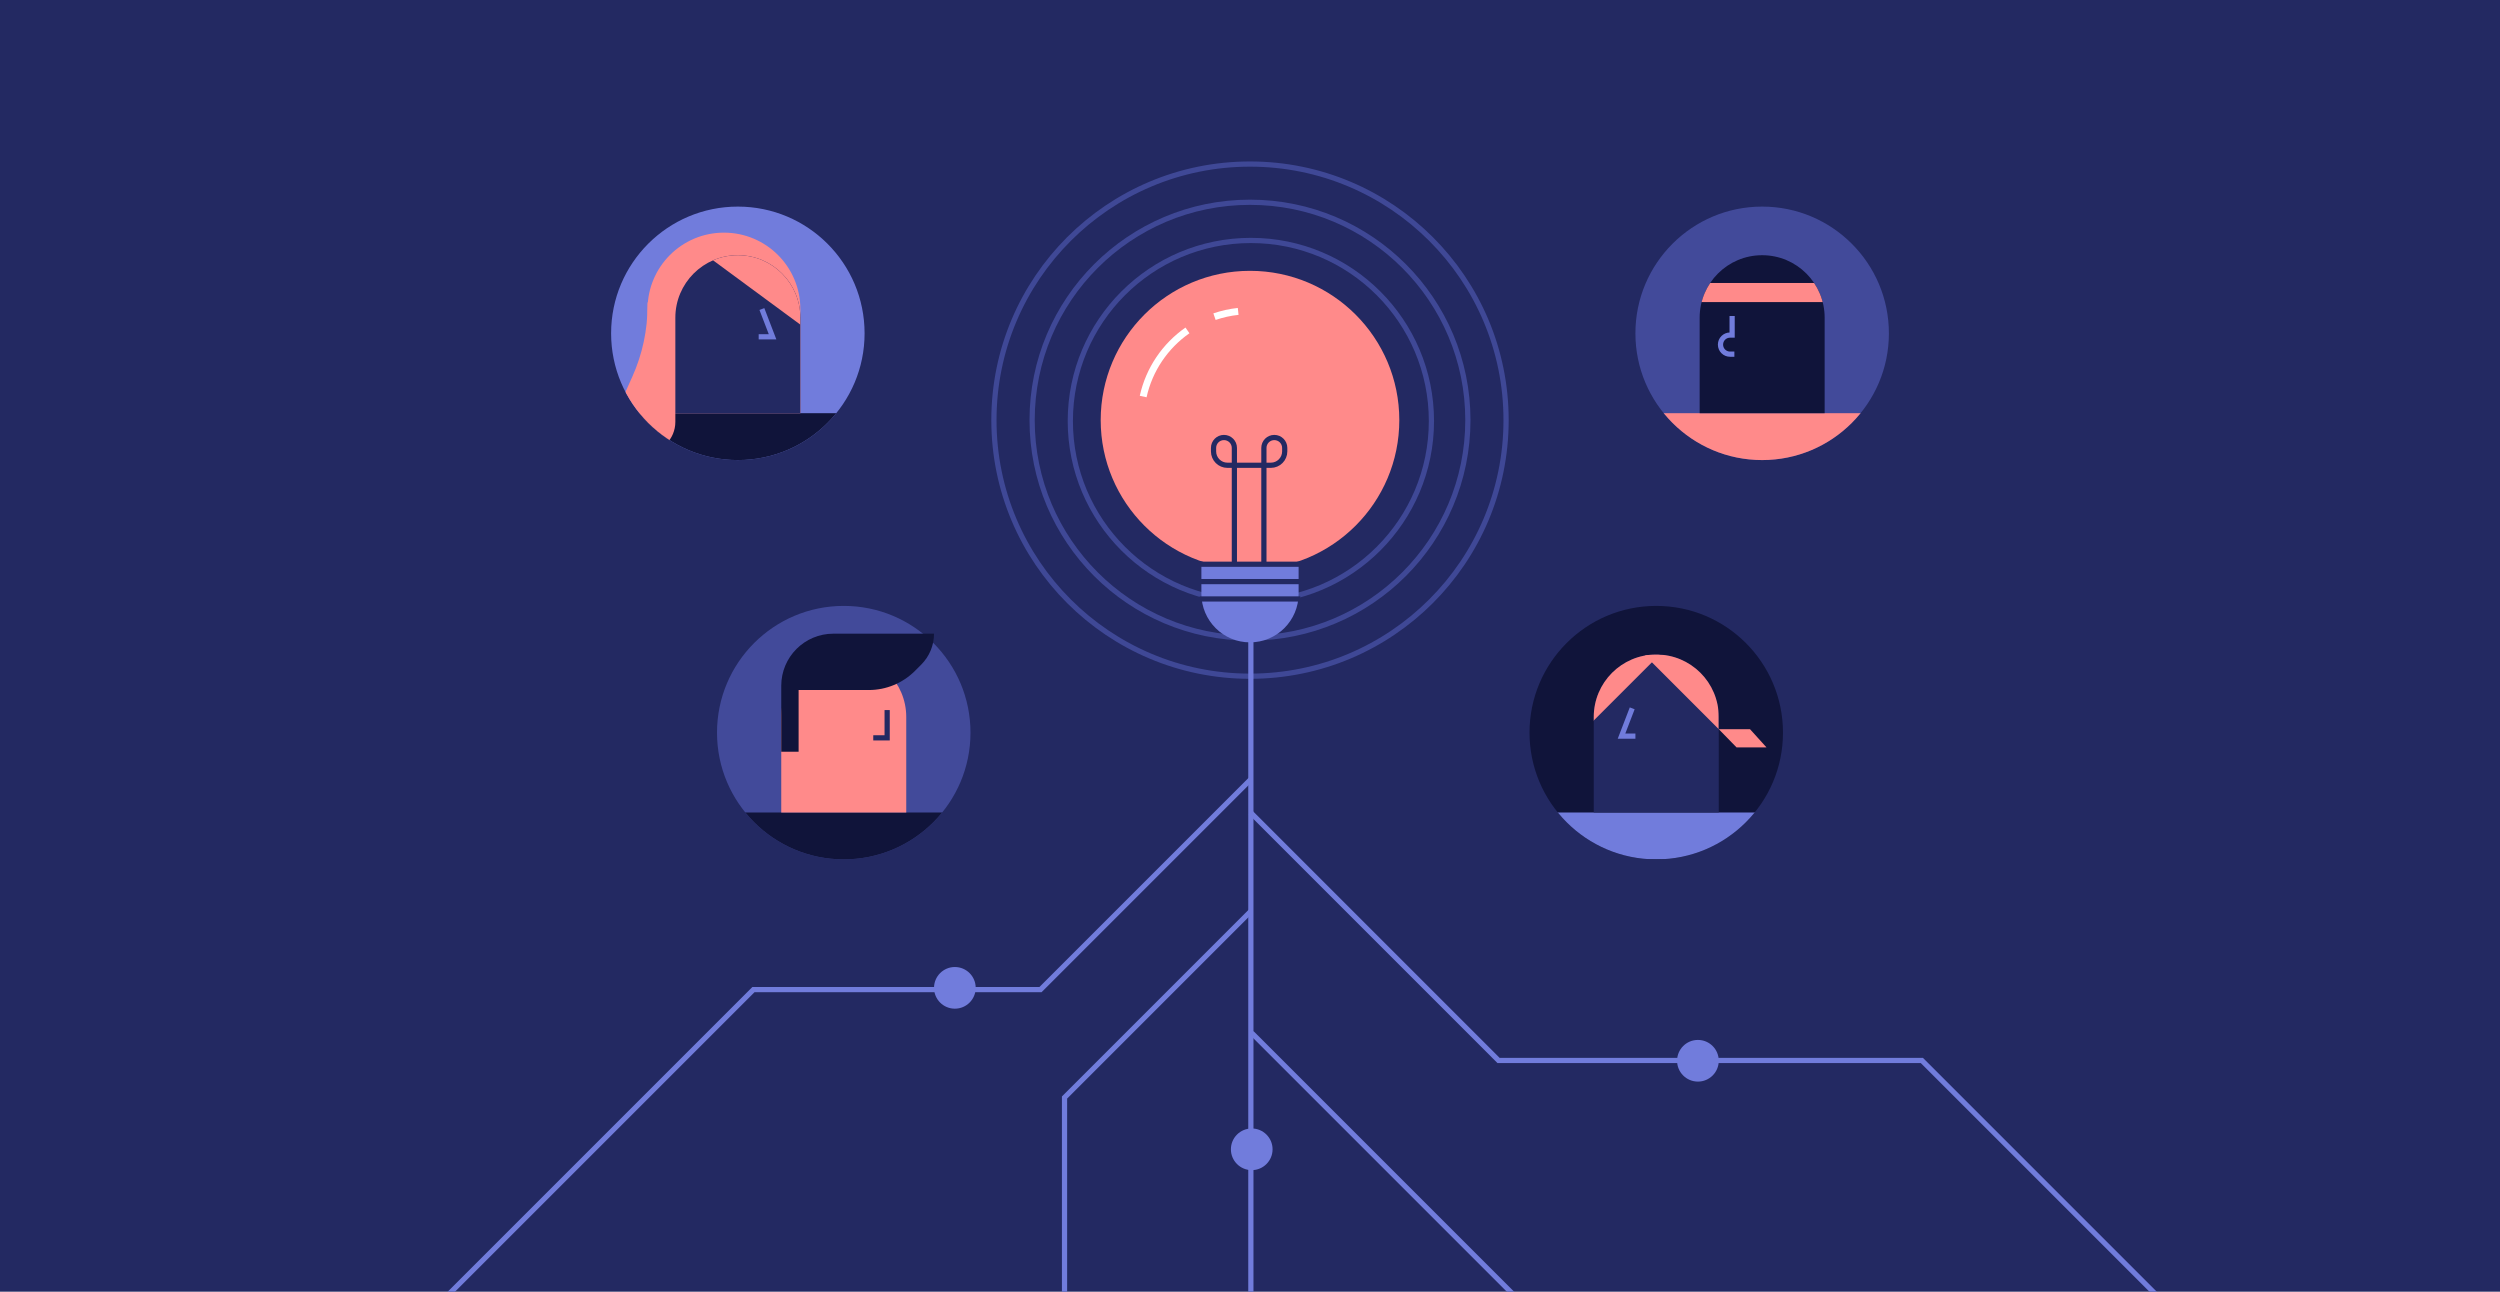
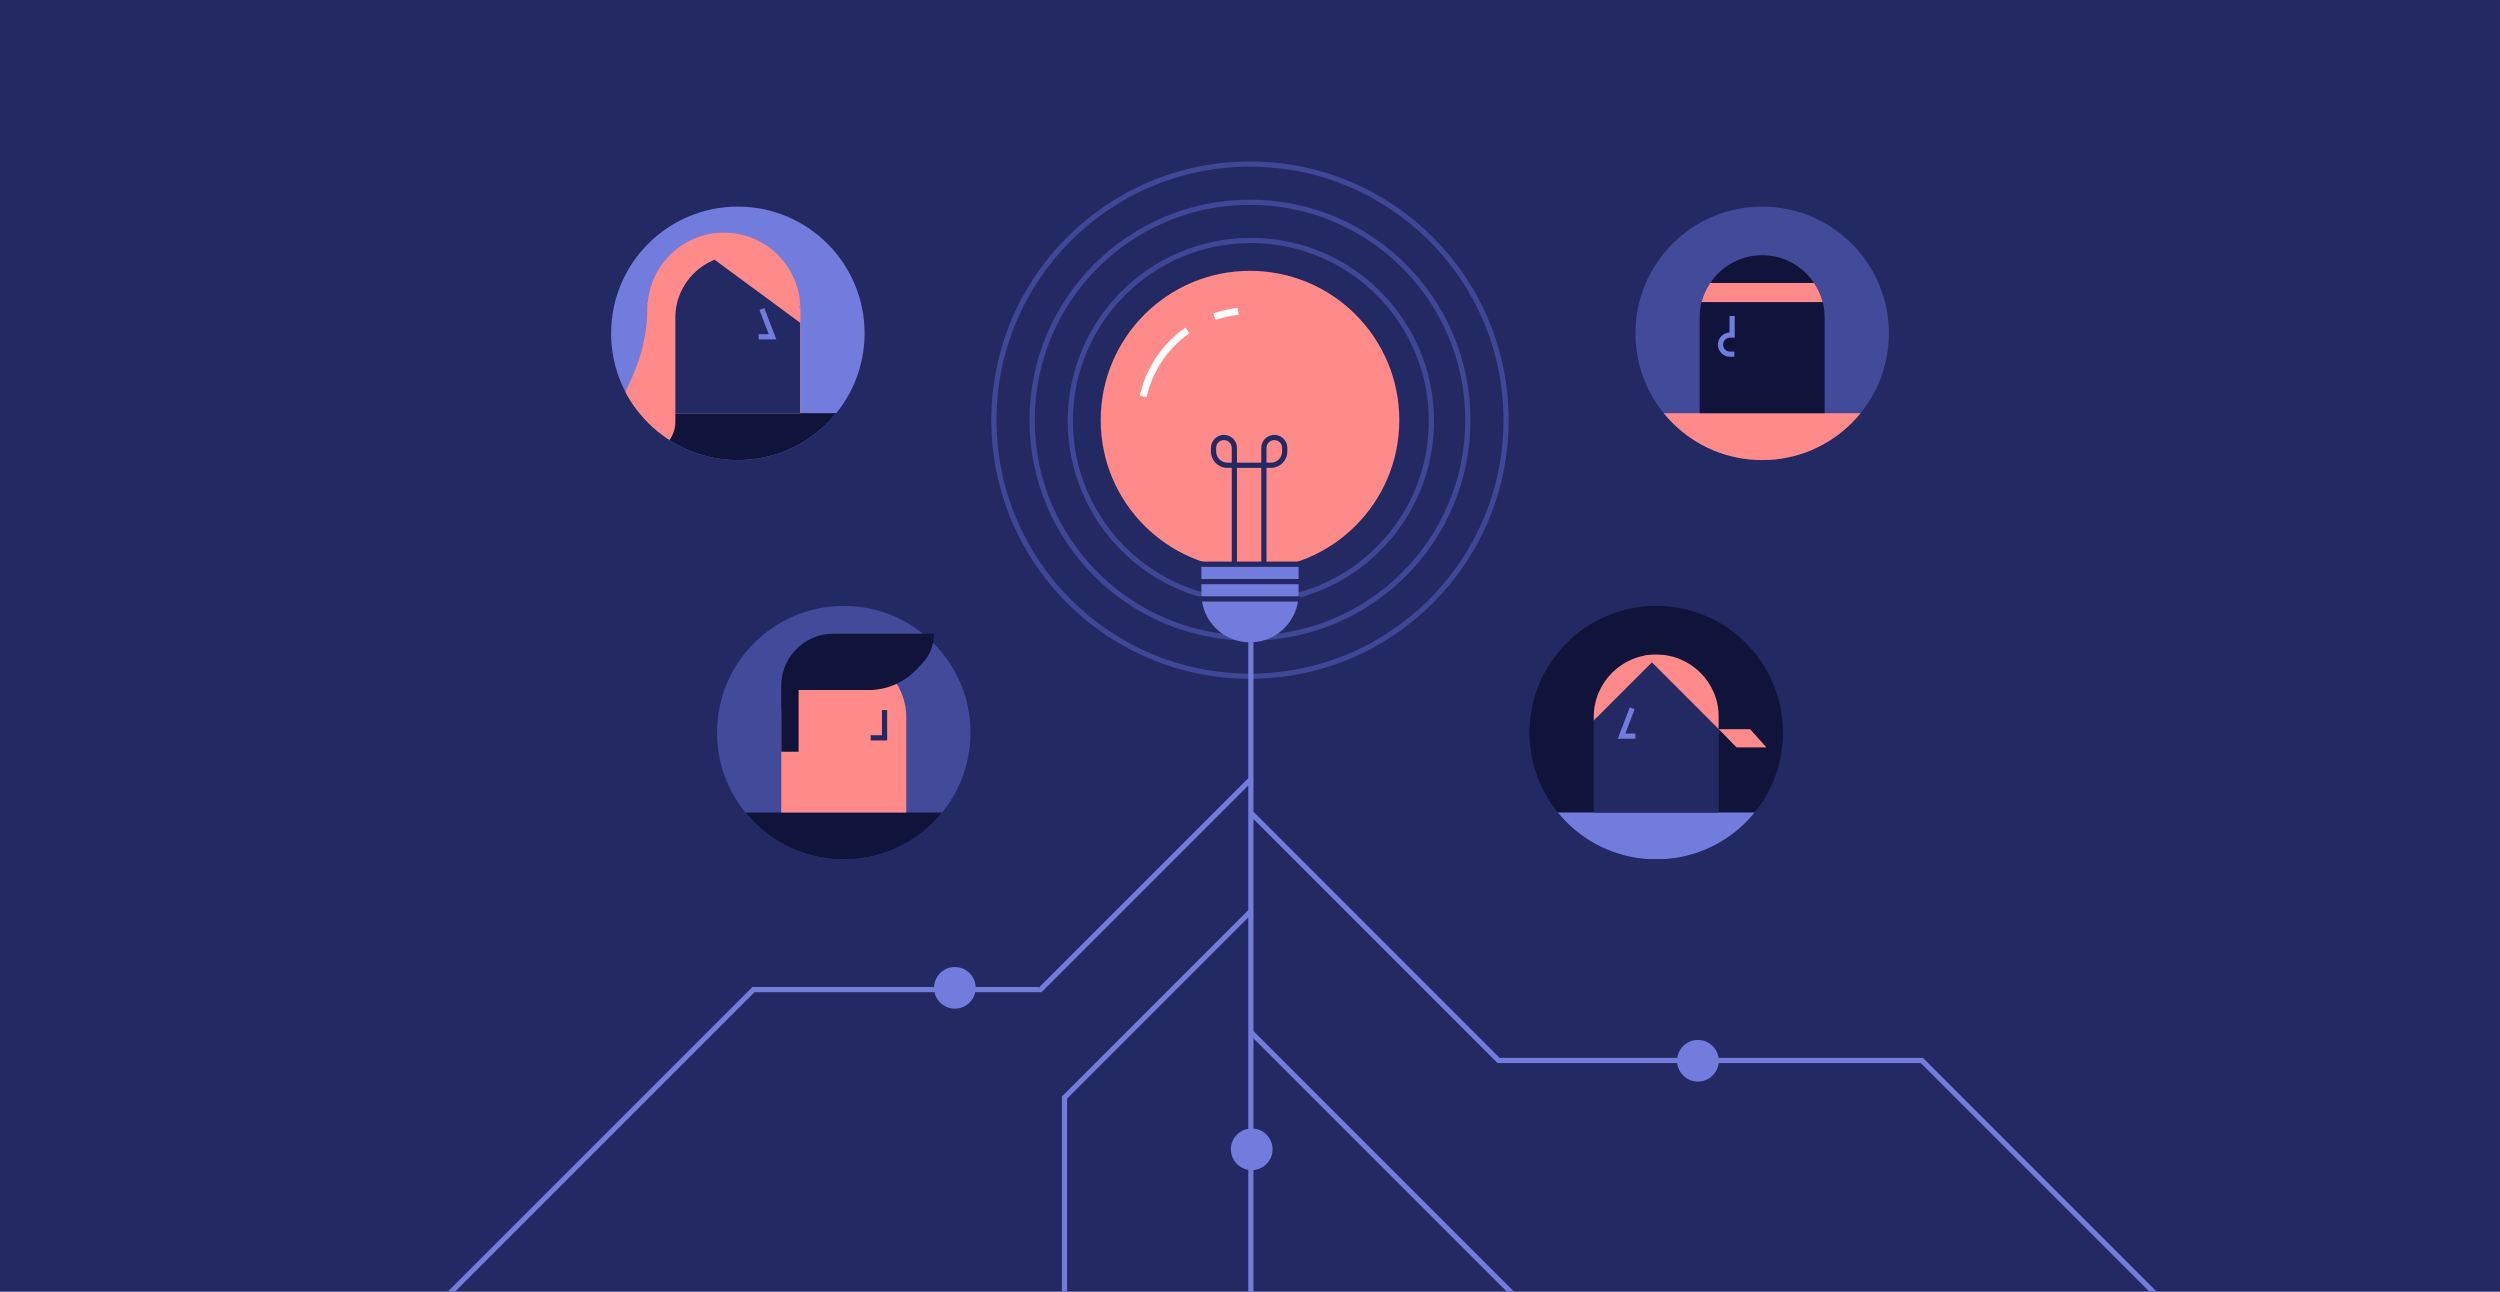
- <svg xmlns="http://www.w3.org/2000/svg" xmlns:xlink="http://www.w3.org/1999/xlink" width="1440px" height="744px" viewBox="0 0 1440 744" version="1.1">
+ <svg xmlns="http://www.w3.org/2000/svg" xmlns:xlink="http://www.w3.org/1999/xlink" width="1440" height="744" viewBox="0 0 1440 744">
  <defs>
-     <rect id="path-1" x="0" y="0" width="1440" height="744" />
-     <circle id="path-3" cx="73" cy="73" r="73" />
-     <circle id="path-5" cx="73" cy="73" r="73" />
-     <path d="M36,0 L36,0 C55.882,-3.65231026e-15 72,16.118 72,36 L72,91 L0,91 L0,36 C-2.4348735e-15,16.118 16.118,3.65231026e-15 36,0 Z" id="path-7" />
-     <circle id="path-9" cx="73" cy="73" r="73" />
-     <path d="M44,0 L44,0 C68.301,-4.46393476e-15 88,19.699 88,44 L88,104 L0,104 L0,44 C-2.9759565e-15,19.699 19.699,4.46393476e-15 44,0 Z" id="path-11" />
-     <path d="M36,13 L36,13 C55.882,13 72,29.118 72,49 L72,104 L0,104 L0,49 C-2.4348735e-15,29.118 16.118,13 36,13 Z" id="path-13" />
-     <circle id="path-15" cx="73" cy="73" r="73" />
-     <path d="M36,0 L36,0 C55.882,-3.65231026e-15 72,16.118 72,36 L72,91 L0,91 L0,36 C-2.4348735e-15,16.118 16.118,3.65231026e-15 36,0 Z" id="path-17" />
+     <rect id="cover-knowledge-a" width="1440" height="744" />
+     <circle id="cover-knowledge-c" cx="73" cy="73" r="73" />
+     <circle id="cover-knowledge-e" cx="73" cy="73" r="73" />
+     <path id="cover-knowledge-g" d="M36,0 L36,0 C55.882,-3.65231026e-15 72,16.118 72,36 L72,91 L0,91 L0,36 C-2.4348735e-15,16.118 16.118,3.65231026e-15 36,0 Z" />
+     <circle id="cover-knowledge-i" cx="73" cy="73" r="73" />
+     <path id="cover-knowledge-k" d="M44,0 L44,0 C68.301,-4.46393476e-15 88,19.699 88,44 L88,104 L0,104 L0,44 C-2.9759565e-15,19.699 19.699,4.46393476e-15 44,0 Z" />
+     <path id="cover-knowledge-m" d="M50.287,14.946 L0,52 L0,48 C-2.4348735e-15,28.118 16.118,12 36,12 C41.076,12 45.907,13.051 50.287,14.946 Z" />
+     <circle id="cover-knowledge-n" cx="73" cy="73" r="73" />
+     <path id="cover-knowledge-p" d="M36,0 L36,0 C55.882,-3.65231026e-15 72,16.118 72,36 L72,91 L0,91 L0,36 C-2.4348735e-15,16.118 16.118,3.65231026e-15 36,0 Z" />
  </defs>
-   <g id="Projects" stroke="none" stroke-width="1" fill="none" fill-rule="evenodd">
-     <g id="Knowledge" transform="translate(0, -360)">
-       <g id="Group-15" transform="translate(0, 360)">
-         <mask id="mask-2" fill="white">
-           <use xlink:href="#path-1" />
+   <g fill="none" fill-rule="evenodd">
+     <mask id="cover-knowledge-b" fill="#fff">
+       <use xlink:href="#cover-knowledge-a" />
+     </mask>
+     <use fill="#232962" xlink:href="#cover-knowledge-a" />
+     <g mask="url(#cover-knowledge-b)">
+       <g transform="translate(571 93)">
+         <path fill="#3F4896" fill-rule="nonzero" d="M149.5,252 C206.109,252 252,206.109 252,149.5 C252,92.891 206.109,47 149.5,47 C92.891,47 47,92.891 47,149.5 C47,206.109 92.891,252 149.5,252 Z M149.5,255 C91.234,255 44,207.766 44,149.5 C44,91.234 91.234,44 149.5,44 C207.766,44 255,91.234 255,149.5 C255,207.766 207.766,255 149.5,255 Z M149,273 C217.483,273 273,217.483 273,149 C273,80.517 217.483,25 149,25 C80.517,25 25,80.517 25,149 C25,217.483 80.517,273 149,273 Z M149,276 C78.86,276 22,219.14 22,149 C22,78.86 78.86,22 149,22 C219.14,22 276,78.86 276,149 C276,219.14 219.14,276 149,276 Z M149,295 C229.634,295 295,229.634 295,149 C295,68.366 229.634,3 149,3 C68.366,3 3,68.366 3,149 C3,229.634 68.366,295 149,295 Z M149,298 C66.71,298 0,231.29 0,149 C0,66.71 66.71,0 149,0 C231.29,0 298,66.71 298,149 C298,231.29 231.29,298 149,298 Z" />
+         <g transform="translate(63 63)">
+           <circle cx="86" cy="86" r="86" fill="#FF8A8A" />
+           <path fill="#FFF" fill-rule="nonzero" d="M78.974,21.375 L79.402,25.353 C74.878,25.839 70.457,26.825 66.199,28.285 L64.902,24.501 C69.44,22.945 74.153,21.894 78.974,21.375 Z M48.831,32.669 L51.121,35.949 C38.596,44.694 29.721,57.848 26.425,72.832 L22.518,71.973 C26.032,56.001 35.487,41.986 48.831,32.669 Z" />
+           <path fill="#717CDC" d="M58,168 L114,168 L114,186 C114,201.464 101.464,214 86,214 L86,214 C70.536,214 58,201.464 58,186 L58,168 Z" />
+           <path fill="#232962" fill-rule="nonzero" d="M75.5,167.5 L75.5,113.5 L73,113.5 C67.753,113.5 63.5,109.247 63.5,104 L63.5,102 C63.5,97.858 66.858,94.5 71,94.5 C75.142,94.5 78.5,97.858 78.5,102 L78.5,110.5 L92.5,110.5 L92.5,102 C92.5,97.858 95.858,94.5 100,94.5 C104.142,94.5 107.5,97.858 107.5,102 L107.5,104 C107.5,109.247 103.247,113.5 98,113.5 L95.5,113.5 L95.5,167.5 L115,167.5 L115,170.5 L57,170.5 L57,167.5 L75.5,167.5 Z M78.5,167.5 L92.5,167.5 L92.5,113.5 L78.5,113.5 L78.5,167.5 Z M57,180.5 L57,177.5 L115,177.5 L115,180.5 L57,180.5 Z M57,190.5 L57,187.5 L115,187.5 L115,190.5 L57,190.5 Z M98,110.5 C101.59,110.5 104.5,107.59 104.5,104 L104.5,102 C104.5,99.515 102.485,97.5 100,97.5 C97.515,97.5 95.5,99.515 95.5,102 L95.5,110.5 L98,110.5 Z M75.5,102 C75.5,99.515 73.485,97.5 71,97.5 C68.515,97.5 66.5,99.515 66.5,102 L66.5,104 C66.5,107.59 69.41,110.5 73,110.5 L75.5,110.5 L75.5,102 Z" />
+         </g>
+       </g>
+     </g>
+     <g fill="#717CDC" mask="url(#cover-knowledge-b)">
+       <g transform="translate(241 361)">
+         <path fill-rule="nonzero" d="M481,237.121 L481,385.133 L478,385.133 L478,167.455 L373.667,271.788 L373.667,386 L370.667,386 L370.667,270.545 L478,163.212 L478,91.455 L358.955,210.5 L193.621,210.5 L1.061,403.061 L-1.061,400.939 L192.379,207.5 L357.712,207.5 L478,87.212 L478,-1.42108547e-13 L481,-1.42108547e-13 L481,106.545 L622.788,248.333 L866.621,248.333 L1008.644,390.356 L1006.523,392.477 L865.379,251.333 L621.545,251.333 L481,110.788 L481,233 L481.061,232.939 L680.061,431.939 L677.939,434.061 L481,237.121 Z M358.333,207.5 L357.712,207.5 L357.273,207.939 L358.333,207.5 Z" />
+         <circle cx="737" cy="250" r="12" />
+         <circle cx="309" cy="208" r="12" />
+         <circle cx="480" cy="301" r="12" />
+       </g>
+     </g>
+     <g mask="url(#cover-knowledge-b)">
+       <g transform="translate(413 349)">
+         <mask id="cover-knowledge-d" fill="#fff">
+           <use xlink:href="#cover-knowledge-c" />
        </mask>
-         <use id="Rectangle-3" fill="#232962" xlink:href="#path-1" />
-         <g id="lightbulb" mask="url(#mask-2)">
-           <g transform="translate(571, 93)">
-             <circle id="Oval" stroke="#3F4896" stroke-width="3" cx="149.5" cy="149.5" r="104" />
-             <circle id="Oval-Copy" stroke="#3F4896" stroke-width="3" cx="149" cy="149" r="125.5" />
-             <circle id="Oval-Copy-2" stroke="#3F4896" stroke-width="3" cx="149" cy="149" r="147.5" />
-             <g id="Group-24" stroke="none" stroke-width="1" fill-rule="evenodd" transform="translate(63, 63)">
-               <circle id="Oval" fill="#FF8A8A" cx="86" cy="86" r="86" />
-               <path d="M79.188,23.364 C74.466,23.872 69.901,24.901 65.55,26.393 M49.976,34.309 C37.226,43.211 27.924,56.71 24.471,72.402" id="Shape" stroke="#FFFFFF" stroke-width="4" />
-               <path d="M58,168 L114,168 L114,186 C114,201.464 101.464,214 86,214 L86,214 C70.536,214 58,201.464 58,186 L58,168 Z" id="Rectangle" fill="#717CDC" />
-               <path d="M57,169 L115,169" id="Path-12" stroke="#232962" stroke-width="3" />
-               <path d="M57,179 L115,179" id="Path-12-Copy" stroke="#232962" stroke-width="3" />
-               <path d="M57,189 L115,189" id="Path-12-Copy-2" stroke="#232962" stroke-width="3" />
-               <path d="M77,170 L77,102 C77,98.686 74.314,96 71,96 L71,96 C67.686,96 65,98.686 65,102 L65,104 C65,108.418 68.582,112 73,112 L98,112 C102.418,112 106,108.418 106,104 L106,102 C106,98.686 103.314,96 100,96 L100,96 C96.686,96 94,98.686 94,102 L94,170" id="Path-13" stroke="#232962" stroke-width="3" />
-             </g>
-           </g>
+         <use fill="#424A9A" xlink:href="#cover-knowledge-c" />
+         <rect width="122" height="28" x="11" y="119" fill="#10143A" mask="url(#cover-knowledge-d)" />
+         <path fill="#FF8A8A" d="M73,28 L73,28 C92.882,28 109,44.118 109,64 L109,119 L37,119 L37,64 C37,44.118 53.118,28 73,28 Z" />
+         <polygon fill="#232962" fill-rule="nonzero" points="91.5 74.5 98 74.5 98 77.5 88.5 77.5 88.5 60 91.5 60" transform="matrix(-1 0 0 1 186.5 0)" />
+         <path fill="#10143A" d="M37,84 L47,84 L47,48.453 L87.444,48.453 C97.404,48.453 106.957,44.496 114,37.453 L117.609,33.845 C122.341,29.112 125,22.693 125,16 L67,16 C50.431,16 37,29.431 37,46 L37,84 Z" />
+       </g>
+     </g>
+     <g mask="url(#cover-knowledge-b)">
+       <g transform="matrix(-1 0 0 1 1088 119)">
+         <mask id="cover-knowledge-f" fill="#fff">
+           <use xlink:href="#cover-knowledge-e" />
+         </mask>
+         <use fill="#424A9A" xlink:href="#cover-knowledge-e" />
+         <rect width="122" height="28" x="11" y="119" fill="#FF8A8A" mask="url(#cover-knowledge-f)" />
+         <g transform="translate(37 28)">
+           <mask id="cover-knowledge-h" fill="#fff">
+             <use xlink:href="#cover-knowledge-g" />
+           </mask>
+           <use fill="#10143A" xlink:href="#cover-knowledge-g" />
+           <rect width="72" height="11" y="16" fill="#FF8A8A" mask="url(#cover-knowledge-h)" />
        </g>
-         <g id="circuitry" mask="url(#mask-2)">
-           <g transform="translate(241, 361)">
-             <path d="M479.5,0 L479.5,385.133" id="Path-7" stroke="#717CDC" stroke-width="3" fill="none" />
-             <polyline id="Path-8" stroke="#717CDC" stroke-width="3" fill="none" points="479.333 164 372.167 271.167 372.167 386" />
-             <polyline id="Path-9" stroke="#717CDC" stroke-width="3" fill="none" points="479.333 88 358.333 209 193 209 0 402" />
-             <polyline id="Path-10" stroke="#717CDC" stroke-width="3" fill="none" points="479.333 107 622.167 249.833 866 249.833 1007.583 391.417" />
-             <path d="M480,234 L679,433" id="Path-14-Copy-2" stroke="#717CDC" stroke-width="3" fill="none" />
-             <circle id="Oval-Copy-3" stroke="none" fill="#717CDC" fill-rule="evenodd" cx="737" cy="250" r="12" />
-             <circle id="Oval-Copy-5" stroke="none" fill="#717CDC" fill-rule="evenodd" cx="309" cy="208" r="12" />
-             <circle id="Oval-Copy-4" stroke="none" fill="#717CDC" fill-rule="evenodd" cx="480" cy="301" r="12" />
-           </g>
+         <path fill="#717CDC" fill-rule="nonzero" d="M98.5,79.5 C98.5,83.366 95.366,86.5 91.5,86.5 L89,86.5 L89,83.5 L91.5,83.5 C93.709,83.5 95.5,81.709 95.5,79.5 C95.5,77.291 93.709,75.5 91.5,75.5 L88.797,75.5 L88.797,63 L91.797,63 L91.797,72.506 C95.525,72.662 98.5,75.734 98.5,79.5 Z" />
+       </g>
+     </g>
+     <g mask="url(#cover-knowledge-b)">
+       <g transform="matrix(-1 0 0 1 498 119)">
+         <mask id="cover-knowledge-j" fill="#fff">
+           <use xlink:href="#cover-knowledge-i" />
+         </mask>
+         <use fill="#717CDC" xlink:href="#cover-knowledge-i" />
+         <rect width="122" height="27" x="12" y="119" fill="#10143A" mask="url(#cover-knowledge-j)" />
+         <path fill="#FF8A8A" d="M125,55 L125,56.999 C125,71.099 127.982,85.041 133.751,97.908 L141.114,114.331 C143.676,120.046 145,126.237 145,132.5 L145,132.5 C145,137.747 140.747,142 135.5,142 L127,142 C117.059,142 109,133.941 109,124 L109,77 L125,55 Z" mask="url(#cover-knowledge-j)" />
+         <g transform="translate(37 15)">
+           <mask id="cover-knowledge-l" fill="#fff">
+             <use xlink:href="#cover-knowledge-k" />
+           </mask>
+           <use fill="#FF8A8A" xlink:href="#cover-knowledge-k" />
+           <path fill="#232962" d="M36,13 L36,13 C55.882,13 72,29.118 72,49 L72,104 L0,104 L0,49 C-2.4348735e-15,29.118 16.118,13 36,13 Z" mask="url(#cover-knowledge-l)" />
+           <use fill="#FF8A8A" xlink:href="#cover-knowledge-m" />
        </g>
-         <g id="Group-12" mask="url(#mask-2)">
-           <g transform="translate(413, 349)">
-             <g id="Group-11" stroke="none" stroke-width="1" fill="none" fill-rule="evenodd">
-               <mask id="mask-4" fill="white">
-                 <use xlink:href="#path-3" />
-               </mask>
-               <use id="Oval" fill="#424A9A" xlink:href="#path-3" />
-               <rect id="Rectangle" fill="#10143A" mask="url(#mask-4)" x="11" y="119" width="122" height="28" />
-             </g>
-             <path d="M73,28 L73,28 C92.882,28 109,44.118 109,64 L109,119 L37,119 L37,64 C37,44.118 53.118,28 73,28 Z" id="Rectangle" stroke="none" fill="#FF8A8A" fill-rule="evenodd" />
-             <polyline id="Path-9" stroke="#232962" stroke-width="3" fill="none" transform="translate(94, 68) scale(-1, 1) translate(-94, -68) " points="90 60 90 76 98 76" />
-             <path d="M37,84 L47,84 L47,48.453 L87.444,48.453 C97.404,48.453 106.957,44.496 114,37.453 L117.609,33.845 C122.341,29.112 125,22.693 125,16 L67,16 C50.431,16 37,29.431 37,46 L37,84 Z" id="Path-11" stroke="none" fill="#10143A" fill-rule="evenodd" />
-           </g>
+         <polygon fill="#717CDC" fill-rule="nonzero" points="61 73.5 61 76.5 50.816 76.5 57.754 58.462 60.554 59.538 55.184 73.5" />
+       </g>
+     </g>
+     <g mask="url(#cover-knowledge-b)">
+       <g transform="translate(881 349)">
+         <mask id="cover-knowledge-o" fill="#fff">
+           <use xlink:href="#cover-knowledge-n" />
+         </mask>
+         <use fill="#10143A" xlink:href="#cover-knowledge-n" />
+         <rect width="122" height="27" x="12" y="119" fill="#717CDC" mask="url(#cover-knowledge-o)" />
+         <g transform="translate(37 28)">
+           <mask id="cover-knowledge-q" fill="#fff">
+             <use xlink:href="#cover-knowledge-p" />
+           </mask>
+           <use fill="#232962" xlink:href="#cover-knowledge-p" />
+           <polygon fill="#FF8A8A" points="29 0 72 43 72 0" mask="url(#cover-knowledge-q)" />
+           <polygon fill="#FF8A8A" points="38 0 -5 43 -5 0" mask="url(#cover-knowledge-q)" />
        </g>
-         <g id="Group-12-Copy-4" mask="url(#mask-2)">
-           <g transform="translate(1015, 192) scale(-1, 1) translate(-1015, -192) translate(942, 119)">
-             <g id="Group-11" stroke="none" stroke-width="1" fill-rule="evenodd">
-               <mask id="mask-6" fill="white">
-                 <use xlink:href="#path-5" />
-               </mask>
-               <use id="Oval" fill="#424A9A" xlink:href="#path-5" />
-               <rect id="Rectangle" fill="#FF8A8A" mask="url(#mask-6)" x="11" y="119" width="122" height="28" />
-             </g>
-             <g id="Rectangle-10" stroke="none" stroke-width="1" fill-rule="evenodd" transform="translate(37, 28)">
-               <mask id="mask-8" fill="white">
-                 <use xlink:href="#path-7" />
-               </mask>
-               <use id="Rectangle" fill="#10143A" xlink:href="#path-7" />
-               <rect id="Rectangle" fill="#FF8A8A" mask="url(#mask-8)" x="0" y="16" width="72" height="11" />
-             </g>
-             <path d="M90.297,63 L90.297,74 L91.5,74 C94.538,74 97,76.462 97,79.5 L97,79.5 C97,82.538 94.538,85 91.5,85 L89,85" id="Path-3" stroke="#717CDC" stroke-width="3" />
-           </g>
-         </g>
-         <g id="Group-12-Copy-3" mask="url(#mask-2)">
-           <g transform="translate(425, 192) scale(-1, 1) translate(-425, -192) translate(352, 119)">
-             <g id="Group-11" stroke="none" stroke-width="1" fill-rule="evenodd">
-               <mask id="mask-10" fill="white">
-                 <use xlink:href="#path-9" />
-               </mask>
-               <use id="Oval" fill="#717CDC" xlink:href="#path-9" />
-               <rect id="Rectangle" fill="#10143A" mask="url(#mask-10)" x="12" y="119" width="122" height="27" />
-               <path d="M125,55 L125,56.999 C125,71.099 127.982,85.041 133.751,97.908 L141.114,114.331 C143.676,120.046 145,126.237 145,132.5 L145,132.5 C145,137.747 140.747,142 135.5,142 L127,142 C117.059,142 109,133.941 109,124 L109,77 L125,55 Z" id="Path-18" fill="#FF8A8A" mask="url(#mask-10)" />
-             </g>
-             <g id="Rectangle-9" stroke="none" stroke-width="1" fill-rule="evenodd" transform="translate(37, 15)">
-               <mask id="mask-12" fill="white">
-                 <use xlink:href="#path-11" />
-               </mask>
-               <use id="Rectangle-Copy" fill="#FF8A8A" xlink:href="#path-11" />
-               <mask id="mask-14" fill="white">
-                 <use xlink:href="#path-13" />
-               </mask>
-               <use id="Rectangle" fill="#232962" xlink:href="#path-13" />
-               <polygon id="Path-17" fill="#FF8A8A" mask="url(#mask-14)" points="57 11 0 53 0 12" />
-             </g>
-             <polyline id="Path-9" stroke="#717CDC" stroke-width="3" points="59.154 59 53 75 61 75" />
-           </g>
-         </g>
-         <g id="Group-12-Copy" mask="url(#mask-2)">
-           <g transform="translate(881, 349)">
-             <g id="Group-11" stroke="none" stroke-width="1" fill="none" fill-rule="evenodd">
-               <mask id="mask-16" fill="white">
-                 <use xlink:href="#path-15" />
-               </mask>
-               <use id="Oval" fill="#10143A" xlink:href="#path-15" />
-               <rect id="Rectangle" fill="#717CDC" mask="url(#mask-16)" x="12" y="119" width="122" height="27" />
-             </g>
-             <g id="Rectangle-9" stroke="none" stroke-width="1" fill="none" fill-rule="evenodd" transform="translate(37, 28)">
-               <mask id="mask-18" fill="white">
-                 <use xlink:href="#path-17" />
-               </mask>
-               <use id="Rectangle" fill="#232962" xlink:href="#path-17" />
-               <polygon id="Path-16" fill="#FF8A8A" mask="url(#mask-18)" points="29 -2.13440376e-14 72 43 72 -1.70530257e-13" />
-               <polygon id="Path-16-Copy" fill="#FF8A8A" mask="url(#mask-18)" points="38 -1.70530257e-13 -5 43 -5 -1.70530257e-13" />
-             </g>
-             <polyline id="Path-9" stroke="#717CDC" stroke-width="3" fill="none" points="59.154 59 53 75 61 75" />
-             <polygon id="Path-14" stroke="none" fill="#FF8A8A" fill-rule="evenodd" points="109 71 127 71 136.5 81.5 119.25 81.5" />
-           </g>
-         </g>
+         <polygon fill="#717CDC" fill-rule="nonzero" points="61 73.5 61 76.5 50.816 76.5 57.754 58.462 60.554 59.538 55.184 73.5" />
+         <polygon fill="#FF8A8A" points="109 71 127 71 136.5 81.5 119.25 81.5" />
      </g>
    </g>
  </g>
</svg>
